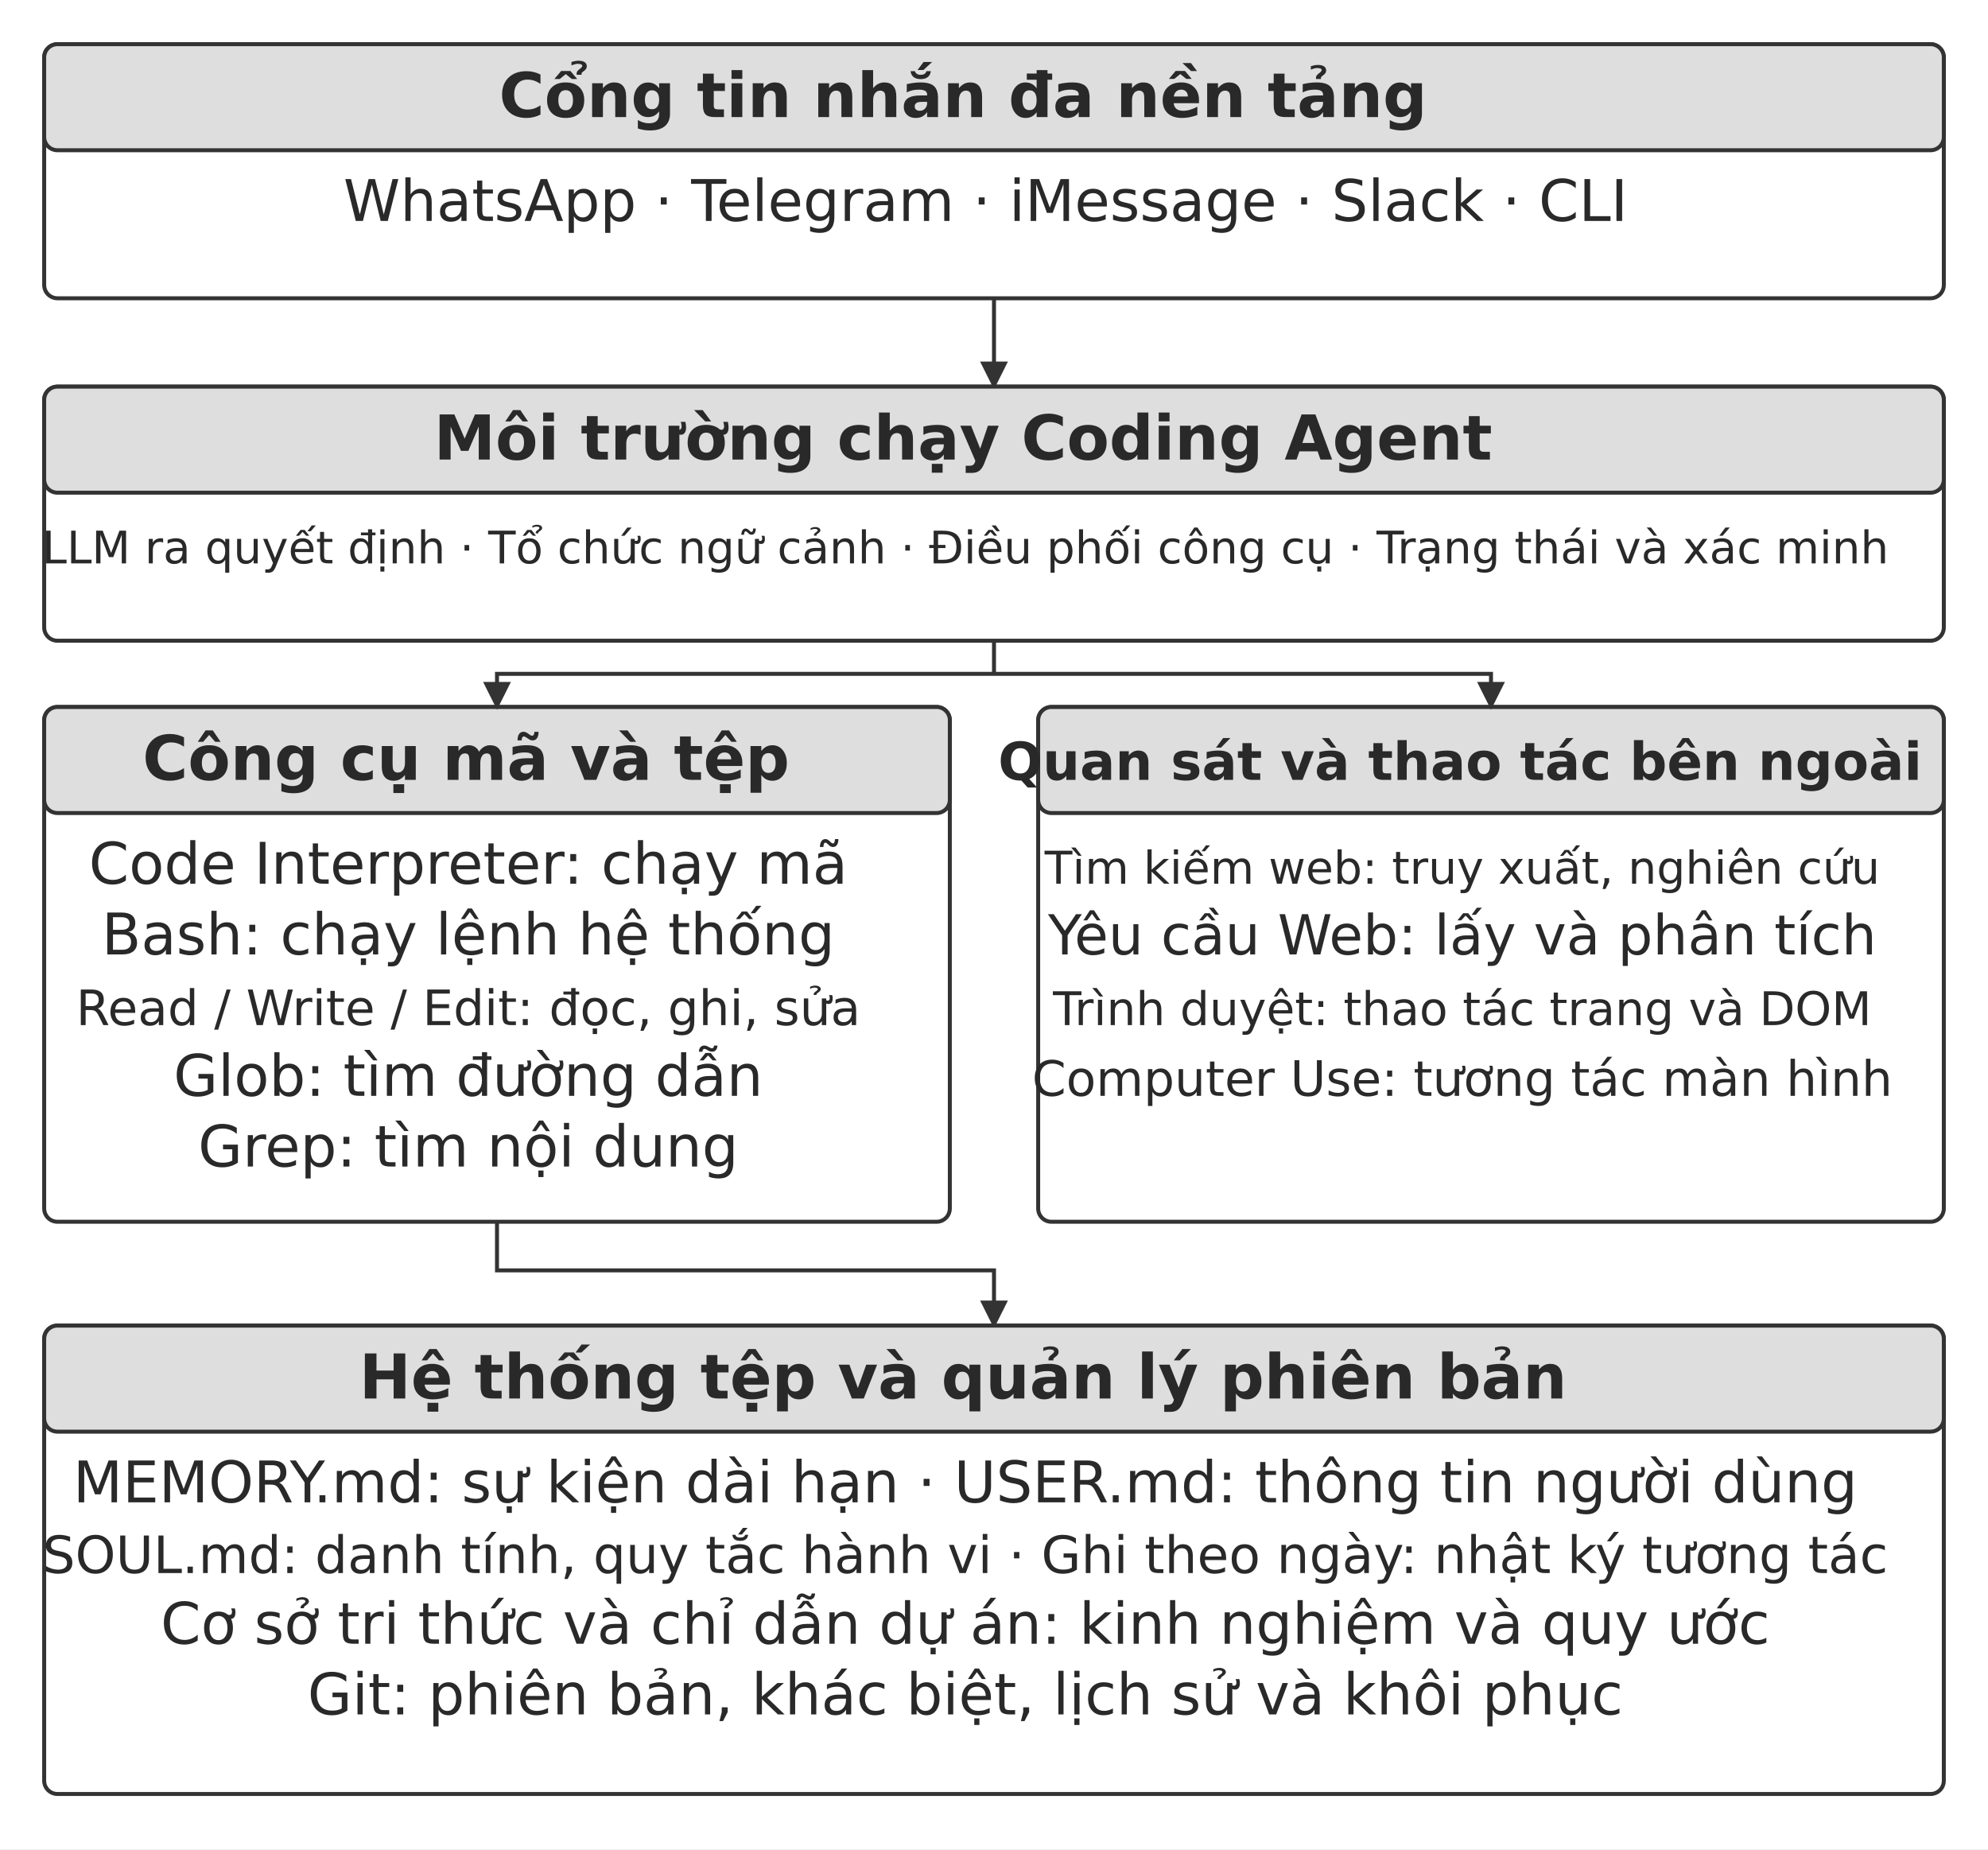
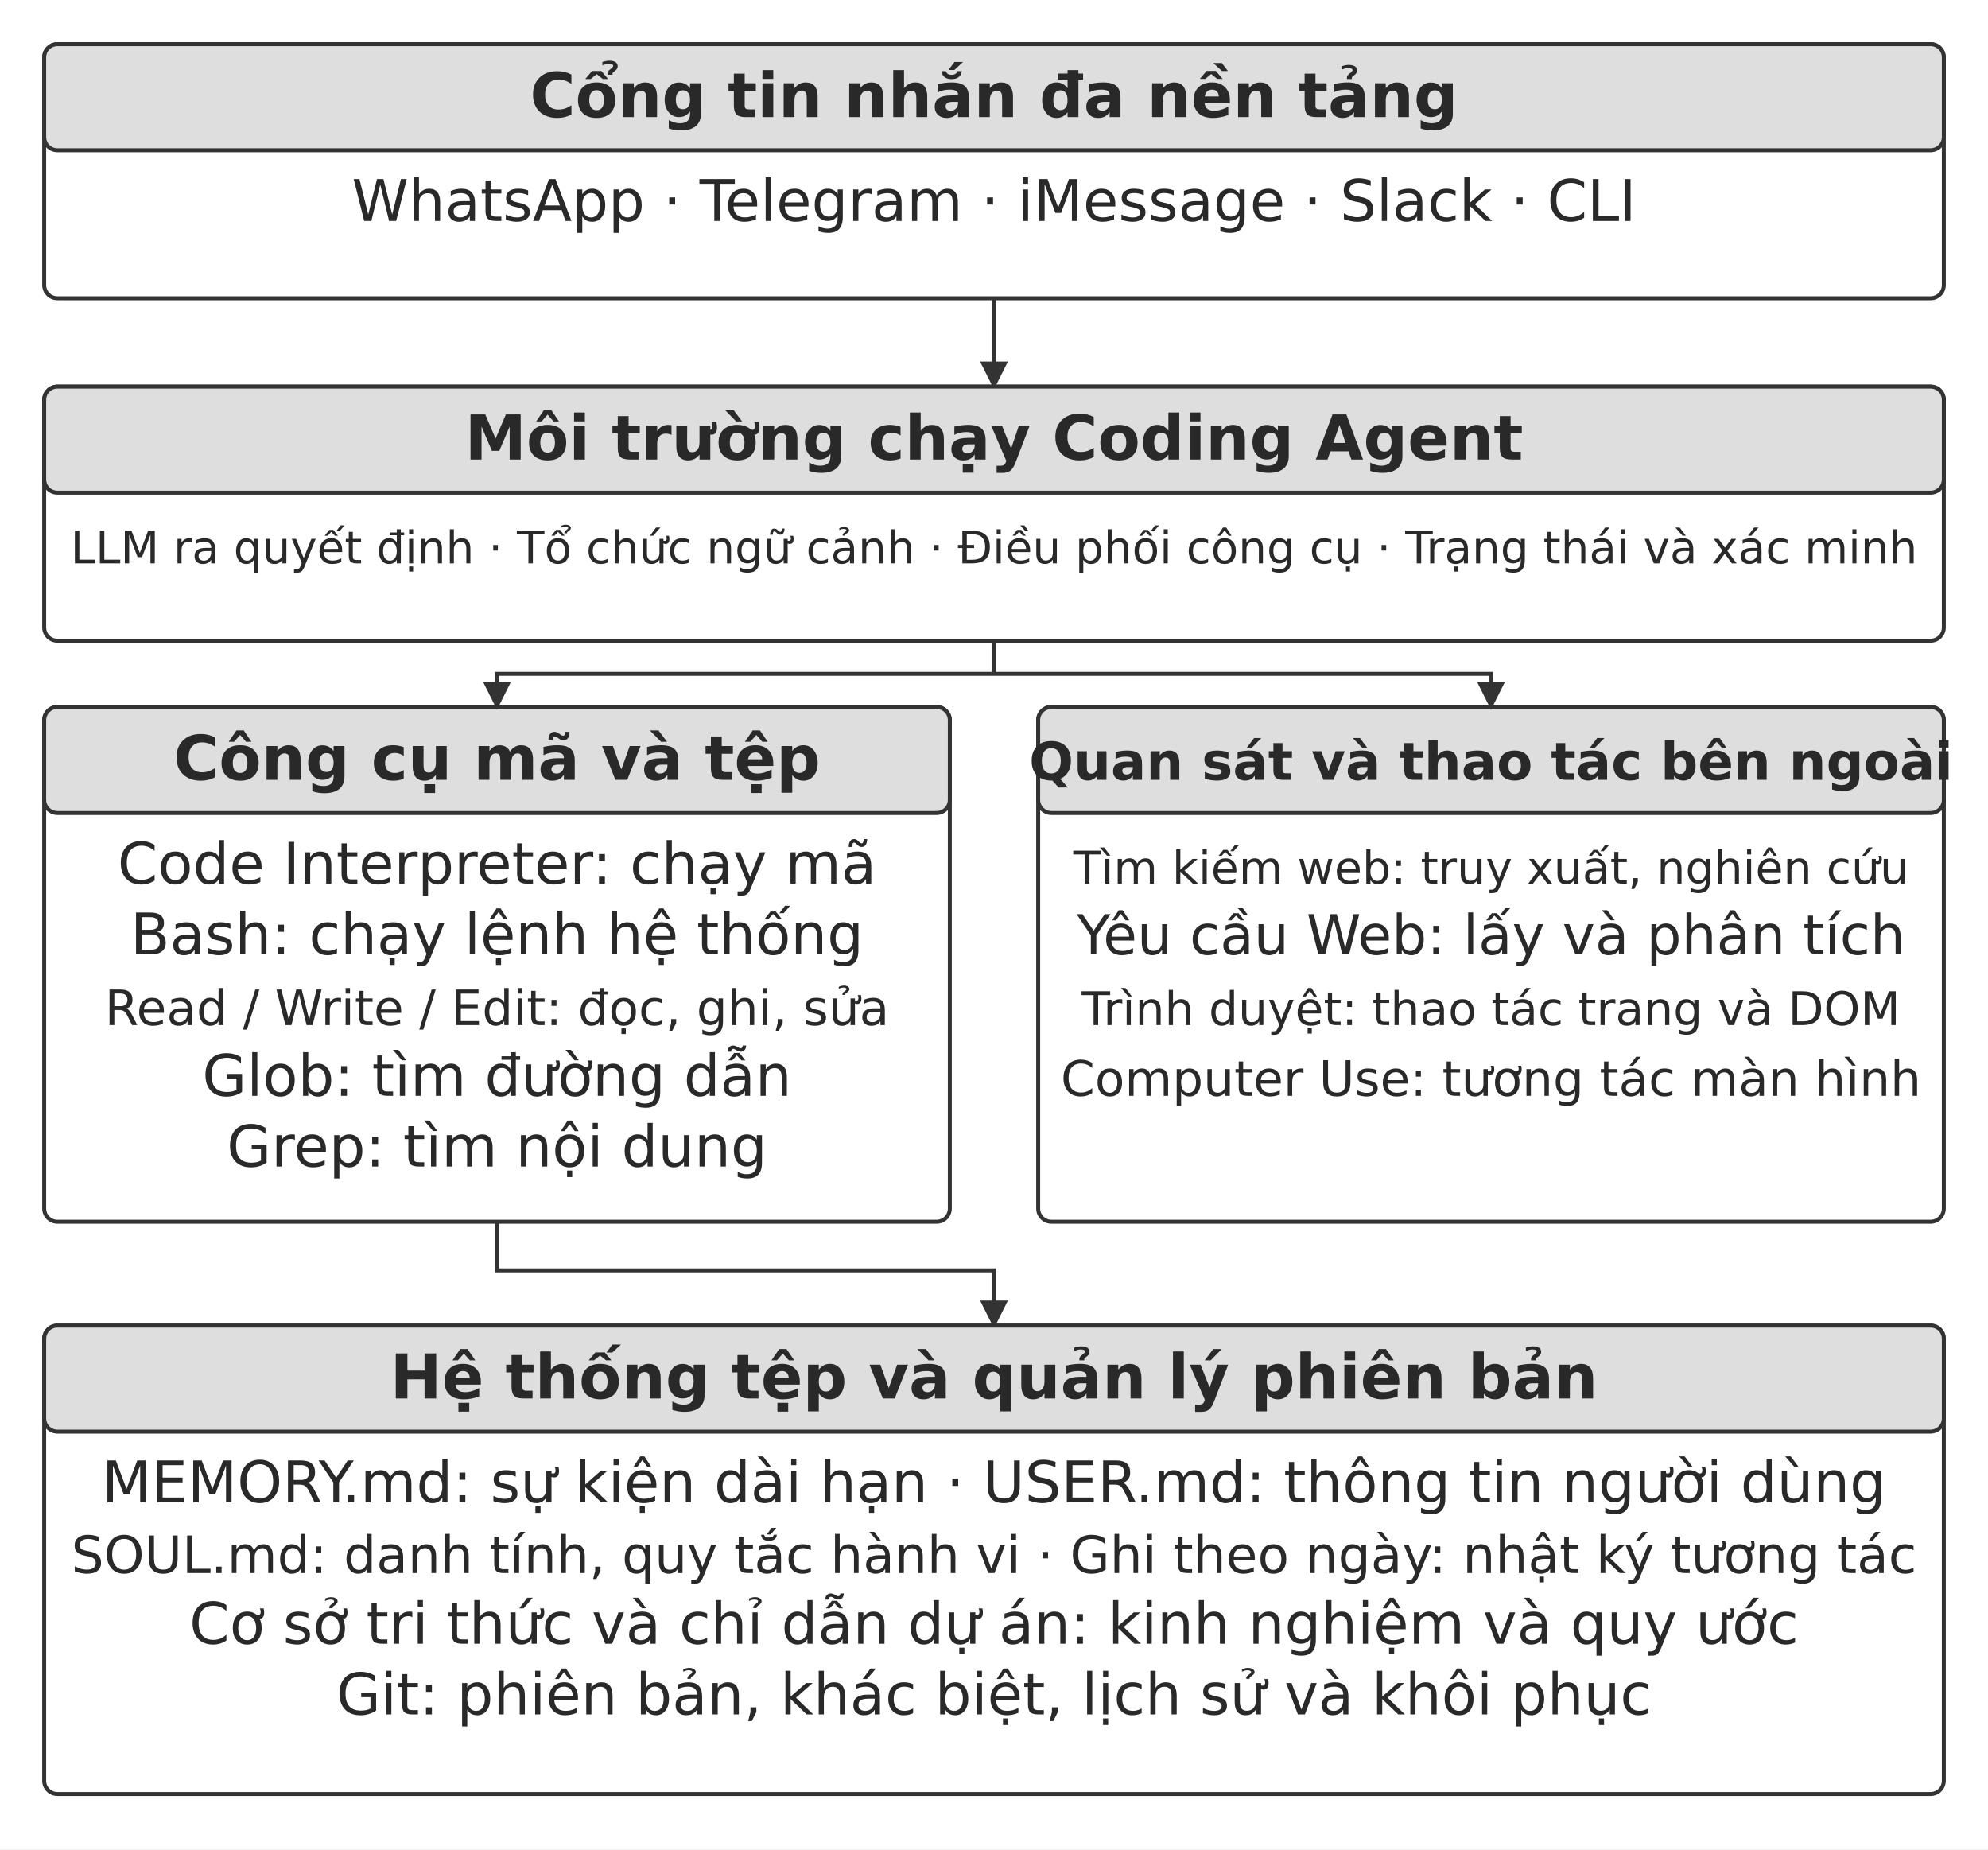
<svg xmlns="http://www.w3.org/2000/svg" width="106.000mm" height="98.580mm" viewBox="0 0 900 837" role="img" aria-labelledby="title desc">
  <defs>
    <marker id="arrow" viewBox="0 0 10 10" refX="9" refY="5" markerWidth="7" markerHeight="7" orient="auto-start-reverse">
      <path d="M0 0 L10 5 L0 10 Z" fill="#333333" />
    </marker>
  </defs>
  <rect width="900" height="837" fill="#ffffff" y="0" />
  <rect x="20" y="20" width="860" height="115" rx="6" fill="#ffffff" stroke="#333333" stroke-width="1.8" />
  <rect x="20" y="20" width="860" height="48" rx="6" fill="#dedede" stroke="#333333" stroke-width="1.8" />
-   <text x="436" y="53" text-anchor="middle" font-family="&quot;DejaVu Sans&quot;, Arial, &quot;Helvetica Neue&quot;, sans-serif" font-size="28.0" font-weight="700" fill="#292929">Cổng tin nhắn đa nền tảng</text>
-   <text x="446.19" y="100" text-anchor="middle" font-family="&quot;DejaVu Sans&quot;, Arial, &quot;Helvetica Neue&quot;, sans-serif" font-size="26.0" font-weight="400" fill="#292929">WhatsApp · Telegram · iMessage · Slack · CLI</text>
+   <text x="450" y="53" text-anchor="middle" font-family="&quot;DejaVu Sans&quot;, Arial, &quot;Helvetica Neue&quot;, sans-serif" font-size="28.0" font-weight="700" fill="#292929">Cổng tin nhắn đa nền tảng</text>
+   <text x="450" y="100" text-anchor="middle" font-family="&quot;DejaVu Sans&quot;, Arial, &quot;Helvetica Neue&quot;, sans-serif" font-size="26.0" font-weight="400" fill="#292929">WhatsApp · Telegram · iMessage · Slack · CLI</text>
  <path d="M450 135 L450 175" fill="none" stroke="#333333" stroke-width="1.8" marker-end="url(#arrow)" />
  <rect x="20" y="175" width="860" height="115" rx="6" fill="#ffffff" stroke="#333333" stroke-width="1.8" />
  <rect x="20" y="175" width="860" height="48" rx="6" fill="#dedede" stroke="#333333" stroke-width="1.8" />
-   <text x="436" y="208" text-anchor="middle" font-family="&quot;DejaVu Sans&quot;, Arial, &quot;Helvetica Neue&quot;, sans-serif" font-size="28.0" font-weight="700" fill="#292929">Môi trường chạy Coding Agent</text>
-   <text x="437" y="255" text-anchor="middle" font-family="&quot;DejaVu Sans&quot;, Arial, &quot;Helvetica Neue&quot;, sans-serif" font-size="20.3" font-weight="400" fill="#292929">LLM ra quyết định · Tổ chức ngữ cảnh · Điều phối công cụ · Trạng thái và xác minh</text>
+   <text x="450" y="208" text-anchor="middle" font-family="&quot;DejaVu Sans&quot;, Arial, &quot;Helvetica Neue&quot;, sans-serif" font-size="28.0" font-weight="700" fill="#292929">Môi trường chạy Coding Agent</text>
+   <text x="450" y="255" text-anchor="middle" font-family="&quot;DejaVu Sans&quot;, Arial, &quot;Helvetica Neue&quot;, sans-serif" font-size="20.3" font-weight="400" fill="#292929">LLM ra quyết định · Tổ chức ngữ cảnh · Điều phối công cụ · Trạng thái và xác minh</text>
  <rect x="20" y="320" width="410" height="233" rx="6" fill="#ffffff" stroke="#333333" stroke-width="1.8" />
  <rect x="20" y="320" width="410" height="48" rx="6" fill="#dedede" stroke="#333333" stroke-width="1.8" />
-   <text x="211" y="353" text-anchor="middle" font-family="&quot;DejaVu Sans&quot;, Arial, &quot;Helvetica Neue&quot;, sans-serif" font-size="28.0" font-weight="700" fill="#292929">Công cụ mã và tệp</text>
-   <text x="212" y="400" text-anchor="middle" font-family="&quot;DejaVu Sans&quot;, Arial, &quot;Helvetica Neue&quot;, sans-serif" font-size="26.0" font-weight="400" fill="#292929">Code Interpreter: chạy mã</text>
-   <text x="212" y="432" text-anchor="middle" font-family="&quot;DejaVu Sans&quot;, Arial, &quot;Helvetica Neue&quot;, sans-serif" font-size="26.0" font-weight="400" fill="#292929">Bash: chạy lệnh hệ thống</text>
-   <text x="212" y="464" text-anchor="middle" font-family="&quot;DejaVu Sans&quot;, Arial, &quot;Helvetica Neue&quot;, sans-serif" font-size="22.1" font-weight="400" fill="#292929">Read / Write / Edit: đọc, ghi, sửa</text>
-   <text x="212" y="496" text-anchor="middle" font-family="&quot;DejaVu Sans&quot;, Arial, &quot;Helvetica Neue&quot;, sans-serif" font-size="26.0" font-weight="400" fill="#292929">Glob: tìm đường dẫn</text>
-   <text x="212" y="528" text-anchor="middle" font-family="&quot;DejaVu Sans&quot;, Arial, &quot;Helvetica Neue&quot;, sans-serif" font-size="26.0" font-weight="400" fill="#292929">Grep: tìm nội dung</text>
+   <text x="225" y="353" text-anchor="middle" font-family="&quot;DejaVu Sans&quot;, Arial, &quot;Helvetica Neue&quot;, sans-serif" font-size="28.0" font-weight="700" fill="#292929">Công cụ mã và tệp</text>
+   <text x="225" y="400" text-anchor="middle" font-family="&quot;DejaVu Sans&quot;, Arial, &quot;Helvetica Neue&quot;, sans-serif" font-size="26.0" font-weight="400" fill="#292929">Code Interpreter: chạy mã</text>
+   <text x="225" y="432" text-anchor="middle" font-family="&quot;DejaVu Sans&quot;, Arial, &quot;Helvetica Neue&quot;, sans-serif" font-size="26.0" font-weight="400" fill="#292929">Bash: chạy lệnh hệ thống</text>
+   <text x="225" y="464" text-anchor="middle" font-family="&quot;DejaVu Sans&quot;, Arial, &quot;Helvetica Neue&quot;, sans-serif" font-size="22.1" font-weight="400" fill="#292929">Read / Write / Edit: đọc, ghi, sửa</text>
+   <text x="225" y="496" text-anchor="middle" font-family="&quot;DejaVu Sans&quot;, Arial, &quot;Helvetica Neue&quot;, sans-serif" font-size="26.0" font-weight="400" fill="#292929">Glob: tìm đường dẫn</text>
+   <text x="225" y="528" text-anchor="middle" font-family="&quot;DejaVu Sans&quot;, Arial, &quot;Helvetica Neue&quot;, sans-serif" font-size="26.0" font-weight="400" fill="#292929">Grep: tìm nội dung</text>
  <rect x="470" y="320" width="410" height="233" rx="6" fill="#ffffff" stroke="#333333" stroke-width="1.8" />
  <rect x="470" y="320" width="410" height="48" rx="6" fill="#dedede" stroke="#333333" stroke-width="1.8" />
-   <text x="661" y="353" text-anchor="middle" font-family="&quot;DejaVu Sans&quot;, Arial, &quot;Helvetica Neue&quot;, sans-serif" font-size="23.7" font-weight="700" fill="#292929">Quan sát và thao tác bên ngoài</text>
-   <text x="662" y="400" text-anchor="middle" font-family="&quot;DejaVu Sans&quot;, Arial, &quot;Helvetica Neue&quot;, sans-serif" font-size="20.5" font-weight="400" fill="#292929">Tìm kiếm web: truy xuất, nghiên cứu</text>
-   <text x="662" y="432" text-anchor="middle" font-family="&quot;DejaVu Sans&quot;, Arial, &quot;Helvetica Neue&quot;, sans-serif" font-size="25.0" font-weight="400" fill="#292929">Yêu cầu Web: lấy và phân tích</text>
-   <text x="662" y="464" text-anchor="middle" font-family="&quot;DejaVu Sans&quot;, Arial, &quot;Helvetica Neue&quot;, sans-serif" font-size="21.0" font-weight="400" fill="#292929">Trình duyệt: thao tác trang và DOM</text>
-   <text x="662" y="496" text-anchor="middle" font-family="&quot;DejaVu Sans&quot;, Arial, &quot;Helvetica Neue&quot;, sans-serif" font-size="22.1" font-weight="400" fill="#292929">Computer Use: tương tác màn hình</text>
+   <text x="675" y="353" text-anchor="middle" font-family="&quot;DejaVu Sans&quot;, Arial, &quot;Helvetica Neue&quot;, sans-serif" font-size="23.7" font-weight="700" fill="#292929">Quan sát và thao tác bên ngoài</text>
+   <text x="675" y="400" text-anchor="middle" font-family="&quot;DejaVu Sans&quot;, Arial, &quot;Helvetica Neue&quot;, sans-serif" font-size="20.5" font-weight="400" fill="#292929">Tìm kiếm web: truy xuất, nghiên cứu</text>
+   <text x="675" y="432" text-anchor="middle" font-family="&quot;DejaVu Sans&quot;, Arial, &quot;Helvetica Neue&quot;, sans-serif" font-size="25.0" font-weight="400" fill="#292929">Yêu cầu Web: lấy và phân tích</text>
+   <text x="675" y="464" text-anchor="middle" font-family="&quot;DejaVu Sans&quot;, Arial, &quot;Helvetica Neue&quot;, sans-serif" font-size="21.0" font-weight="400" fill="#292929">Trình duyệt: thao tác trang và DOM</text>
+   <text x="675" y="496" text-anchor="middle" font-family="&quot;DejaVu Sans&quot;, Arial, &quot;Helvetica Neue&quot;, sans-serif" font-size="22.1" font-weight="400" fill="#292929">Computer Use: tương tác màn hình</text>
  <path d="M450 290 L450 305" fill="none" stroke="#333333" stroke-width="1.8" />
  <path d="M450 305 L225 305 L225 320" fill="none" stroke="#333333" stroke-width="1.8" marker-end="url(#arrow)" />
  <path d="M450 305 L675 305 L675 320" fill="none" stroke="#333333" stroke-width="1.8" marker-end="url(#arrow)" />
  <path d="M225 553 L225 575 L450 575 L450 600" fill="none" stroke="#333333" stroke-width="1.8" marker-end="url(#arrow)" />
  <rect x="20" y="600" width="860" height="212" rx="6" fill="#ffffff" stroke="#333333" stroke-width="1.8" />
  <rect x="20" y="600" width="860" height="48" rx="6" fill="#dedede" stroke="#333333" stroke-width="1.8" />
-   <text x="436" y="633" text-anchor="middle" font-family="&quot;DejaVu Sans&quot;, Arial, &quot;Helvetica Neue&quot;, sans-serif" font-size="28.0" font-weight="700" fill="#292929">Hệ thống tệp và quản lý phiên bản</text>
-   <text x="437" y="680" text-anchor="middle" font-family="&quot;DejaVu Sans&quot;, Arial, &quot;Helvetica Neue&quot;, sans-serif" font-size="26.0" font-weight="400" fill="#292929">MEMORY.md: sự kiện dài hạn · USER.md: thông tin người dùng</text>
-   <text x="437" y="712" text-anchor="middle" font-family="&quot;DejaVu Sans&quot;, Arial, &quot;Helvetica Neue&quot;, sans-serif" font-size="23.3" font-weight="400" fill="#292929">SOUL.md: danh tính, quy tắc hành vi · Ghi theo ngày: nhật ký tương tác</text>
-   <text x="437" y="744" text-anchor="middle" font-family="&quot;DejaVu Sans&quot;, Arial, &quot;Helvetica Neue&quot;, sans-serif" font-size="26.0" font-weight="400" fill="#292929">Cơ sở tri thức và chỉ dẫn dự án: kinh nghiệm và quy ước</text>
-   <text x="437" y="776" text-anchor="middle" font-family="&quot;DejaVu Sans&quot;, Arial, &quot;Helvetica Neue&quot;, sans-serif" font-size="26.0" font-weight="400" fill="#292929">Git: phiên bản, khác biệt, lịch sử và khôi phục</text>
+   <text x="450" y="633" text-anchor="middle" font-family="&quot;DejaVu Sans&quot;, Arial, &quot;Helvetica Neue&quot;, sans-serif" font-size="28.0" font-weight="700" fill="#292929">Hệ thống tệp và quản lý phiên bản</text>
+   <text x="450" y="680" text-anchor="middle" font-family="&quot;DejaVu Sans&quot;, Arial, &quot;Helvetica Neue&quot;, sans-serif" font-size="26.0" font-weight="400" fill="#292929">MEMORY.md: sự kiện dài hạn · USER.md: thông tin người dùng</text>
+   <text x="450" y="712" text-anchor="middle" font-family="&quot;DejaVu Sans&quot;, Arial, &quot;Helvetica Neue&quot;, sans-serif" font-size="23.3" font-weight="400" fill="#292929">SOUL.md: danh tính, quy tắc hành vi · Ghi theo ngày: nhật ký tương tác</text>
+   <text x="450" y="744" text-anchor="middle" font-family="&quot;DejaVu Sans&quot;, Arial, &quot;Helvetica Neue&quot;, sans-serif" font-size="26.0" font-weight="400" fill="#292929">Cơ sở tri thức và chỉ dẫn dự án: kinh nghiệm và quy ước</text>
+   <text x="450" y="776" text-anchor="middle" font-family="&quot;DejaVu Sans&quot;, Arial, &quot;Helvetica Neue&quot;, sans-serif" font-size="26.0" font-weight="400" fill="#292929">Git: phiên bản, khác biệt, lịch sử và khôi phục</text>
  <defs />
</svg>
